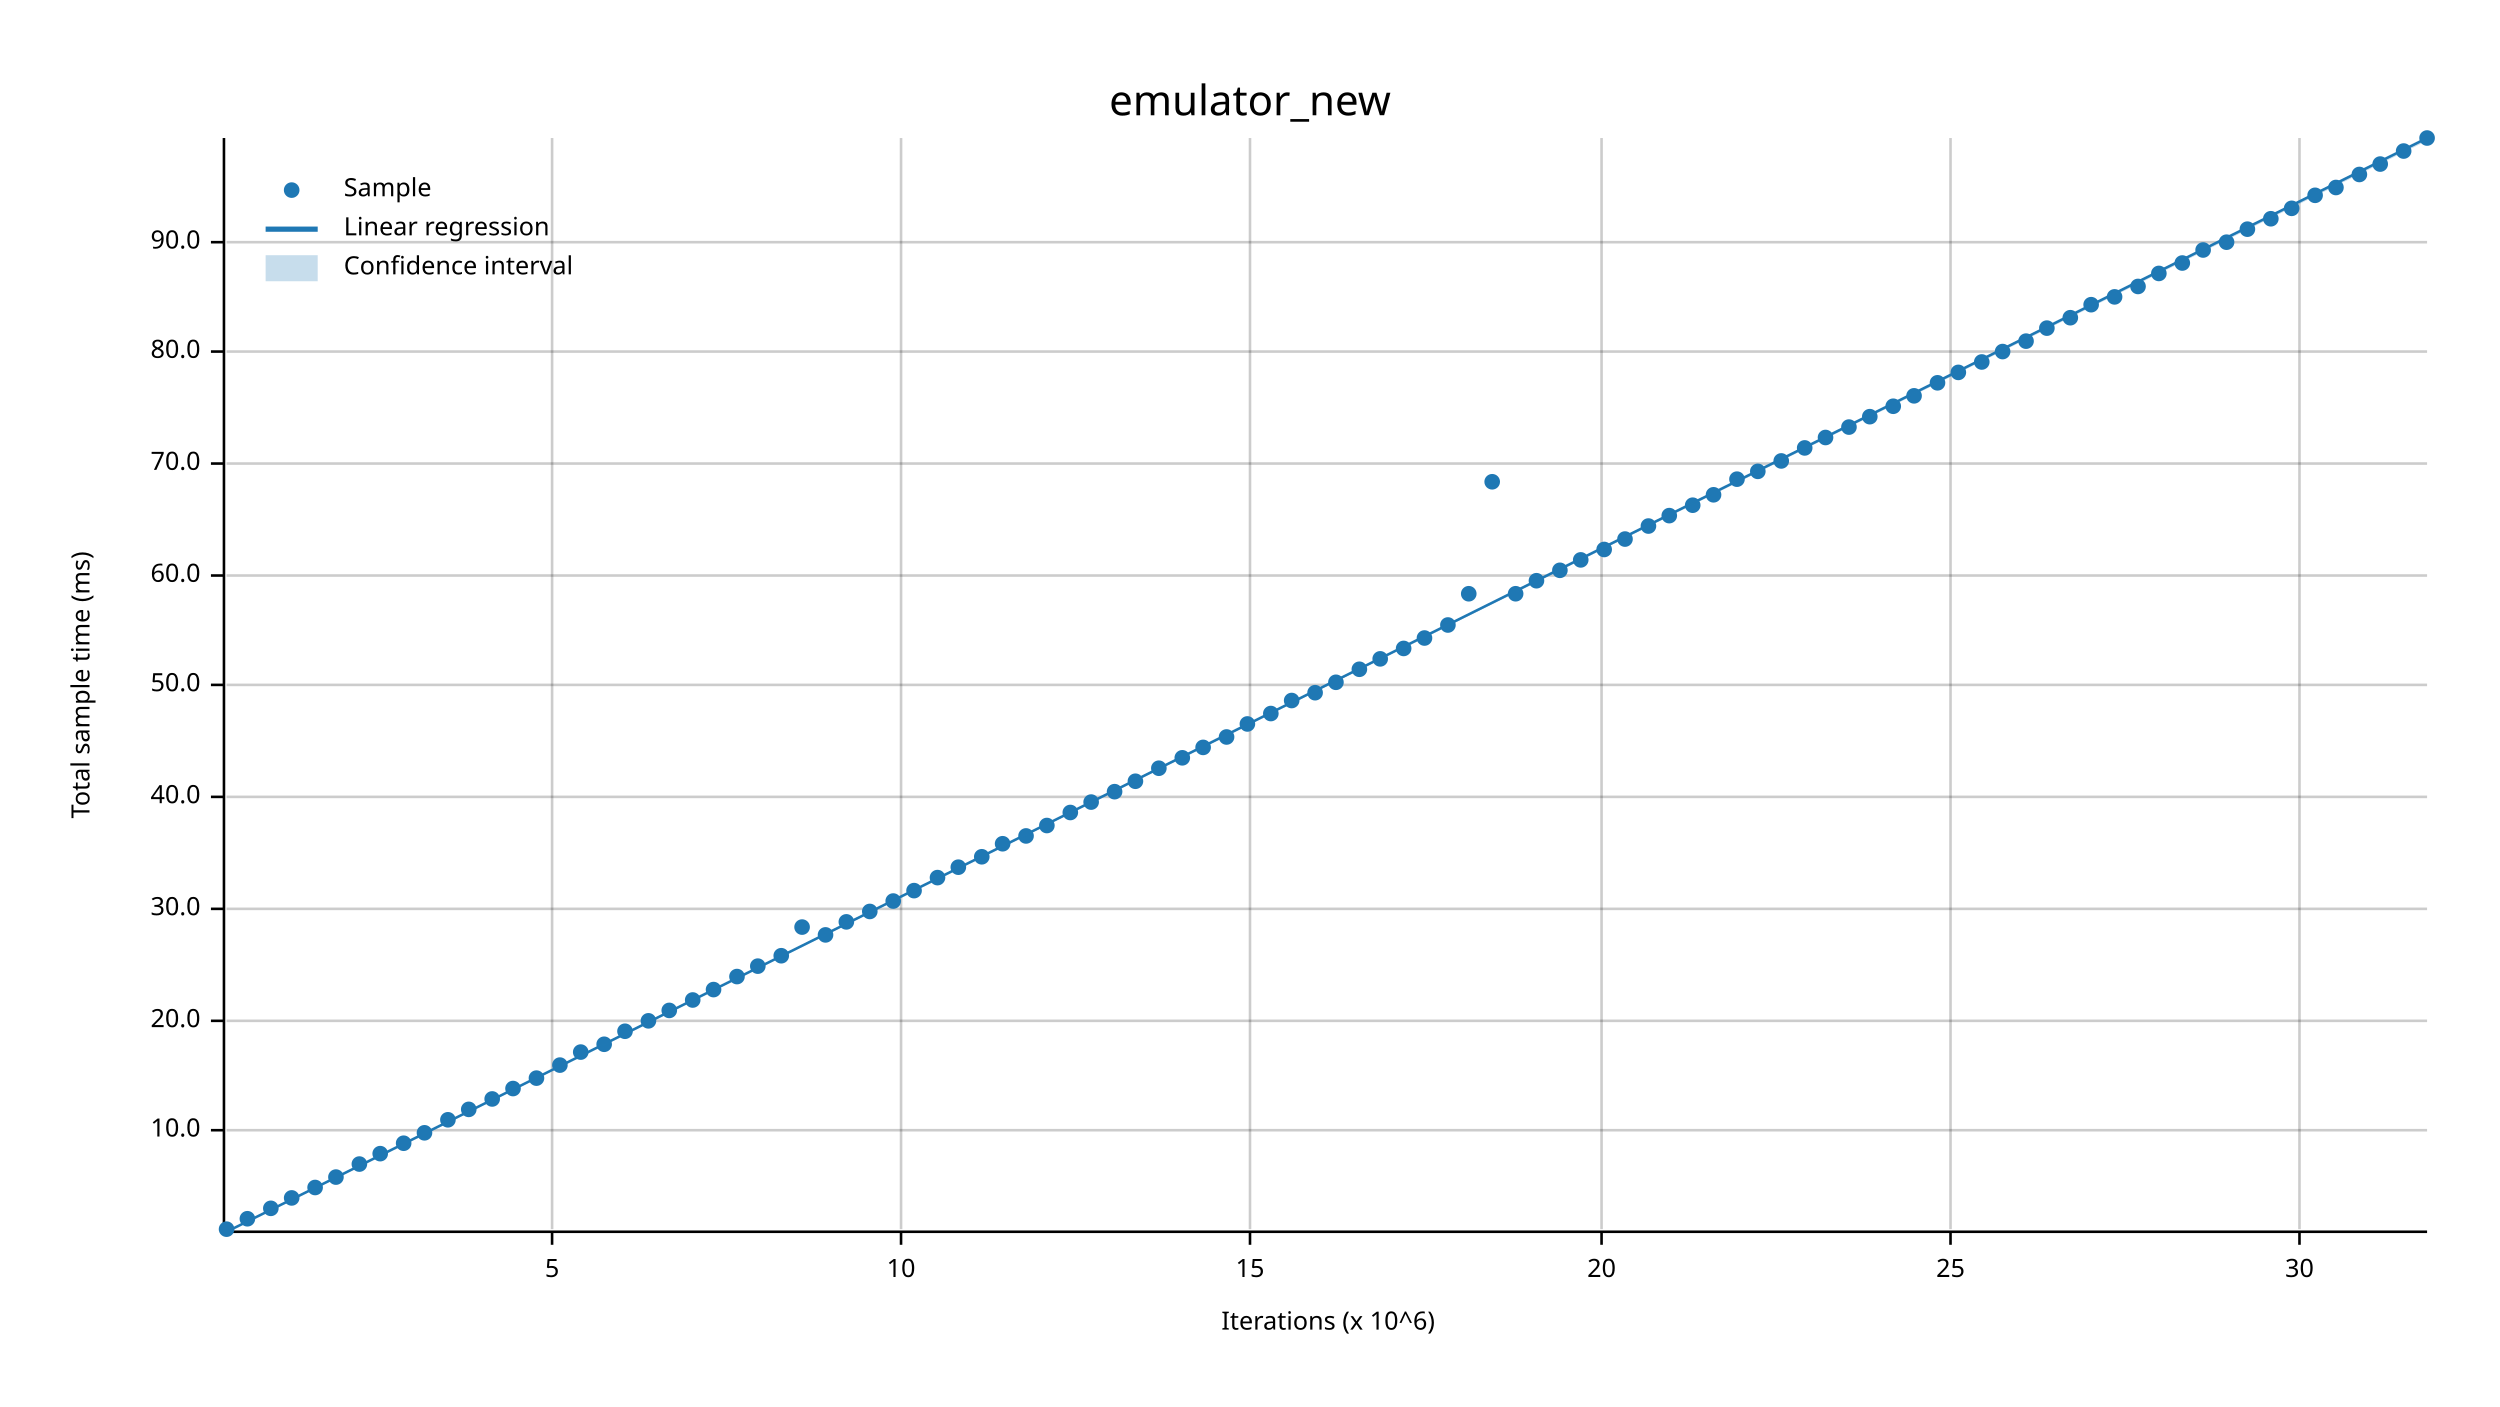
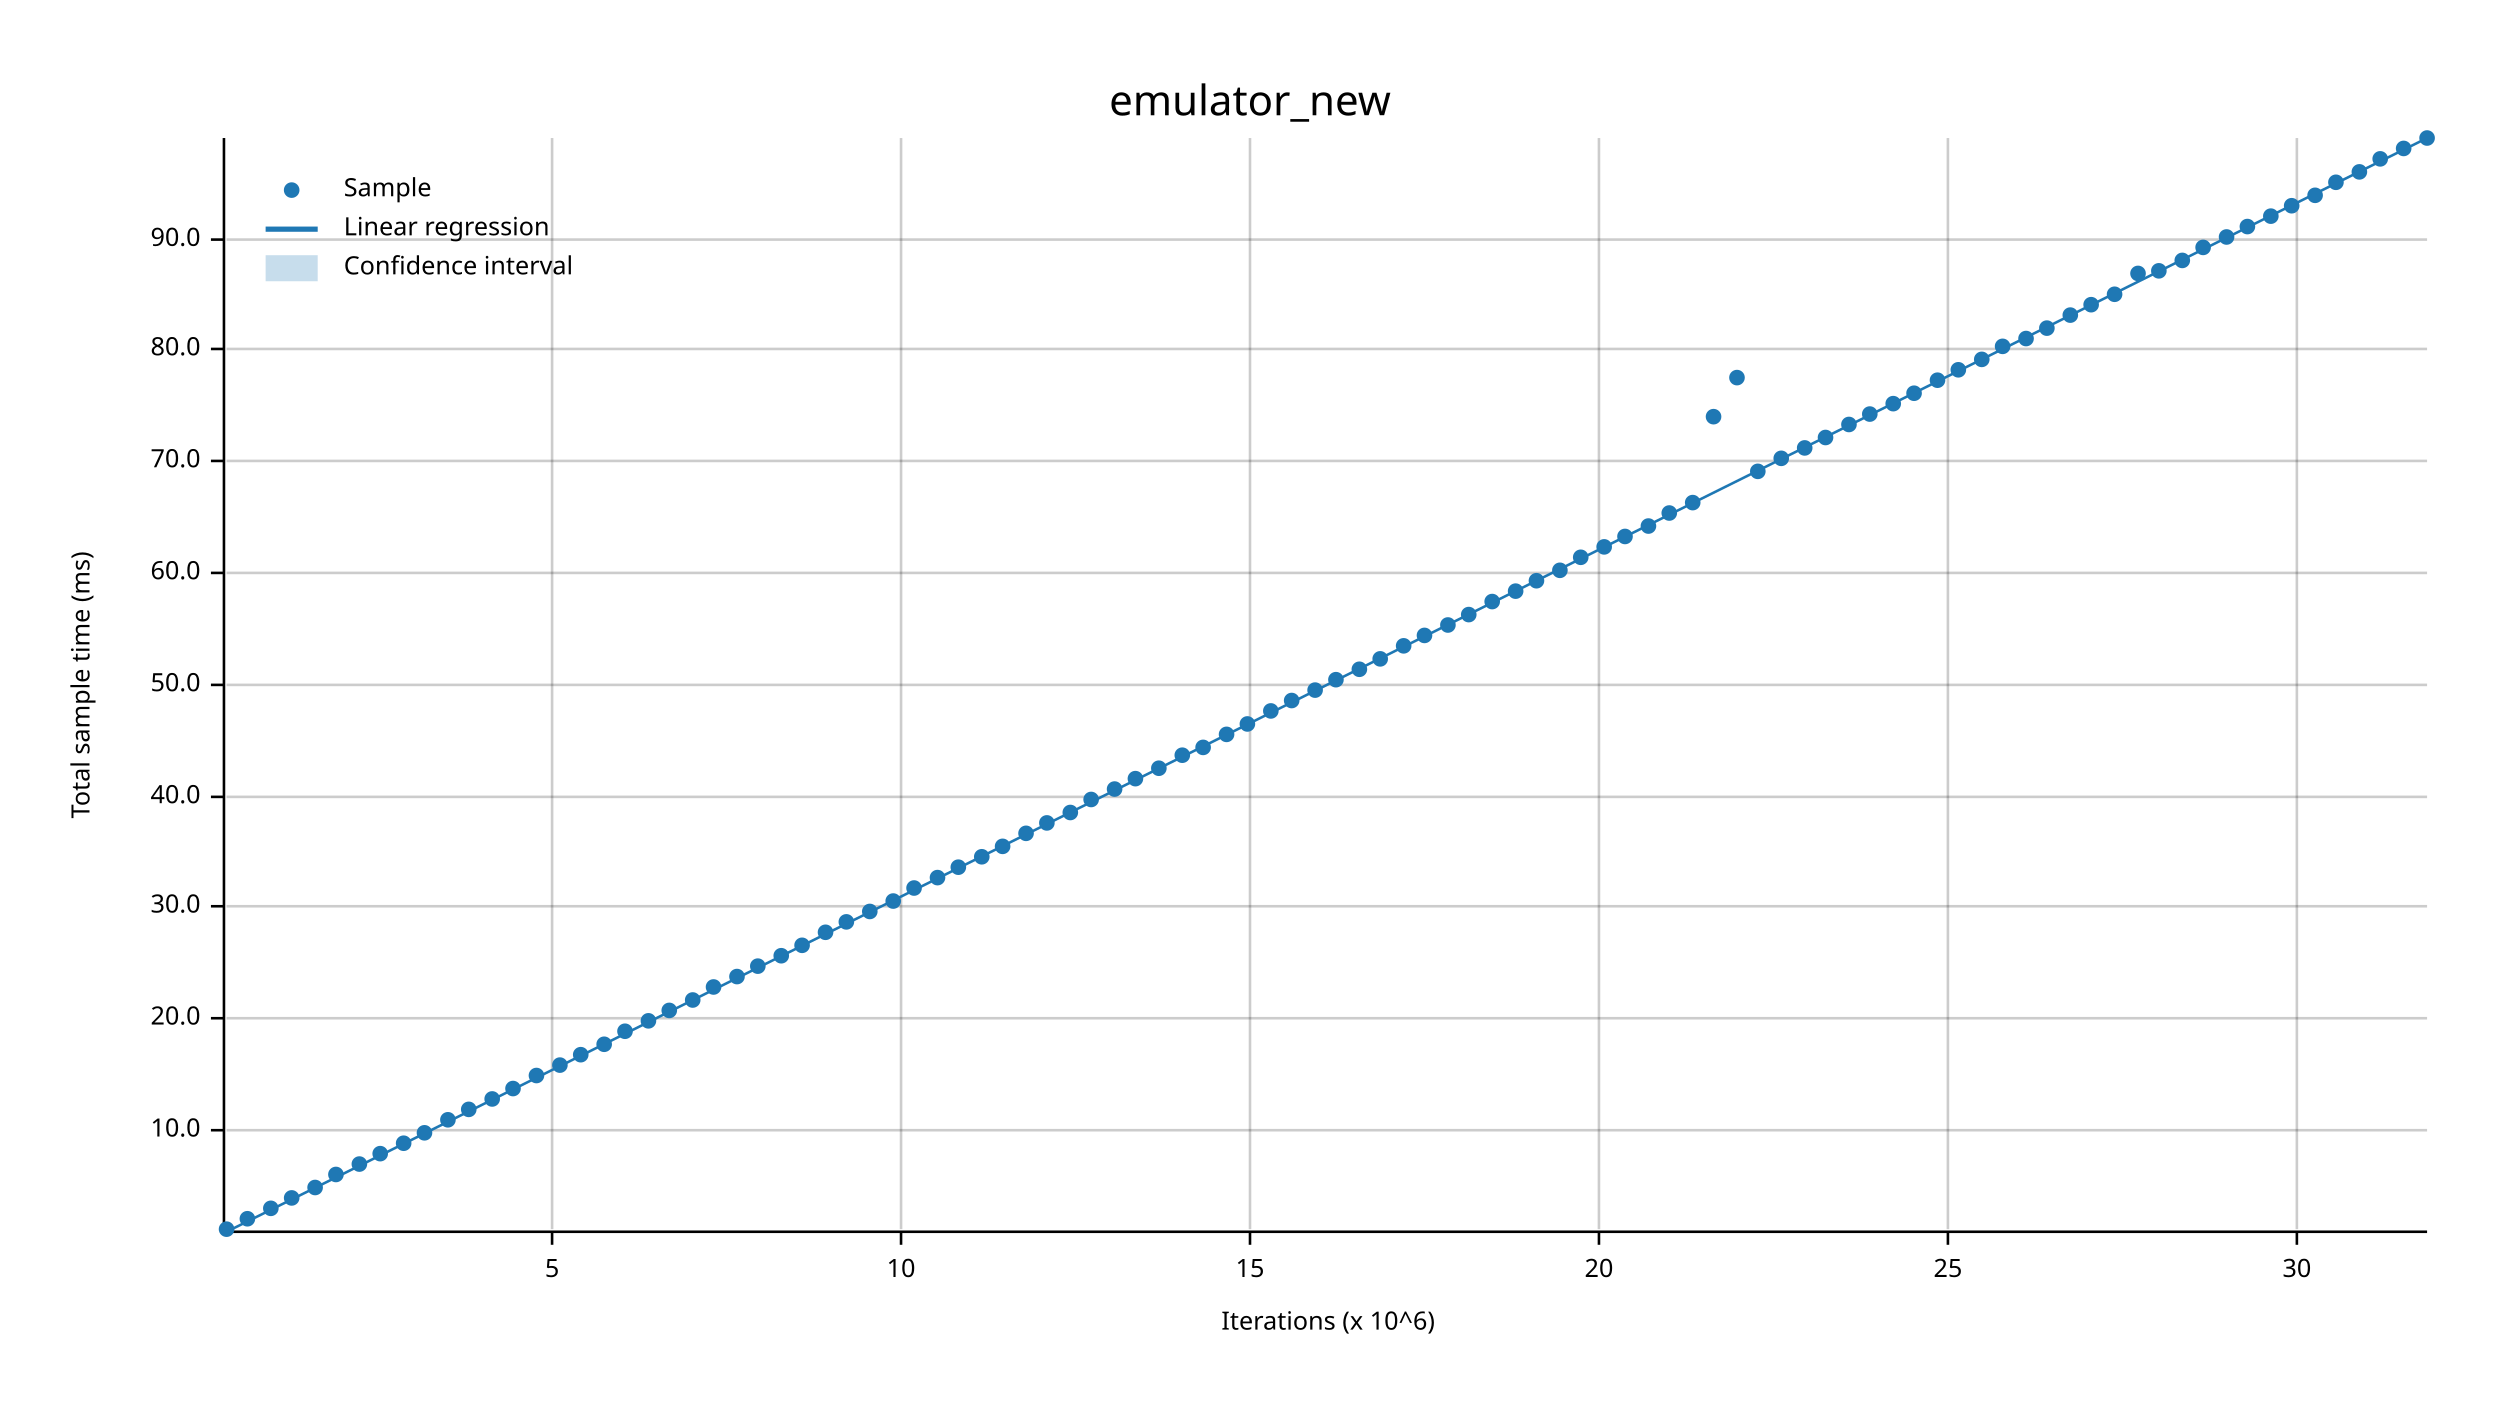
<svg xmlns="http://www.w3.org/2000/svg" width="960" height="540" viewBox="0 0 960 540">
  <text x="480" y="32" dy="0.76em" text-anchor="middle" font-family="sans-serif" font-size="16.129" opacity="1" fill="#000000">
emulator_new
</text>
  <text x="27" y="263" dy="0.76em" text-anchor="middle" font-family="sans-serif" font-size="9.677" opacity="1" fill="#000000" transform="rotate(270, 27, 263)">
Total sample time (ms)
</text>
  <text x="510" y="513" dy="-0.5ex" text-anchor="middle" font-family="sans-serif" font-size="9.677" opacity="1" fill="#000000">
Iterations (x 10^6)
</text>
  <line opacity="0.2" stroke="#000000" stroke-width="1" x1="212" y1="472" x2="212" y2="53" />
  <line opacity="0.2" stroke="#000000" stroke-width="1" x1="346" y1="472" x2="346" y2="53" />
  <line opacity="0.2" stroke="#000000" stroke-width="1" x1="480" y1="472" x2="480" y2="53" />
-   <line opacity="0.2" stroke="#000000" stroke-width="1" x1="615" y1="472" x2="615" y2="53" />
-   <line opacity="0.2" stroke="#000000" stroke-width="1" x1="749" y1="472" x2="749" y2="53" />
-   <line opacity="0.2" stroke="#000000" stroke-width="1" x1="883" y1="472" x2="883" y2="53" />
+   <line opacity="0.2" stroke="#000000" stroke-width="1" x1="614" y1="472" x2="614" y2="53" />
+   <line opacity="0.2" stroke="#000000" stroke-width="1" x1="748" y1="472" x2="748" y2="53" />
+   <line opacity="0.2" stroke="#000000" stroke-width="1" x1="882" y1="472" x2="882" y2="53" />
  <line opacity="0.2" stroke="#000000" stroke-width="1" x1="87" y1="434" x2="932" y2="434" />
-   <line opacity="0.2" stroke="#000000" stroke-width="1" x1="87" y1="392" x2="932" y2="392" />
-   <line opacity="0.2" stroke="#000000" stroke-width="1" x1="87" y1="349" x2="932" y2="349" />
+   <line opacity="0.2" stroke="#000000" stroke-width="1" x1="87" y1="391" x2="932" y2="391" />
+   <line opacity="0.2" stroke="#000000" stroke-width="1" x1="87" y1="348" x2="932" y2="348" />
  <line opacity="0.2" stroke="#000000" stroke-width="1" x1="87" y1="306" x2="932" y2="306" />
  <line opacity="0.2" stroke="#000000" stroke-width="1" x1="87" y1="263" x2="932" y2="263" />
-   <line opacity="0.2" stroke="#000000" stroke-width="1" x1="87" y1="221" x2="932" y2="221" />
-   <line opacity="0.2" stroke="#000000" stroke-width="1" x1="87" y1="178" x2="932" y2="178" />
-   <line opacity="0.2" stroke="#000000" stroke-width="1" x1="87" y1="135" x2="932" y2="135" />
-   <line opacity="0.2" stroke="#000000" stroke-width="1" x1="87" y1="93" x2="932" y2="93" />
+   <line opacity="0.2" stroke="#000000" stroke-width="1" x1="87" y1="220" x2="932" y2="220" />
+   <line opacity="0.2" stroke="#000000" stroke-width="1" x1="87" y1="177" x2="932" y2="177" />
+   <line opacity="0.2" stroke="#000000" stroke-width="1" x1="87" y1="134" x2="932" y2="134" />
+   <line opacity="0.2" stroke="#000000" stroke-width="1" x1="87" y1="92" x2="932" y2="92" />
  <polyline fill="none" opacity="1" stroke="#000000" stroke-width="1" points="86,53 86,472 " />
  <text x="77" y="434" dy="0.5ex" text-anchor="end" font-family="sans-serif" font-size="9.677" opacity="1" fill="#000000">
10.0
</text>
  <polyline fill="none" opacity="1" stroke="#000000" stroke-width="1" points="81,434 86,434 " />
-   <text x="77" y="392" dy="0.5ex" text-anchor="end" font-family="sans-serif" font-size="9.677" opacity="1" fill="#000000">
+   <text x="77" y="391" dy="0.5ex" text-anchor="end" font-family="sans-serif" font-size="9.677" opacity="1" fill="#000000">
20.0
</text>
-   <polyline fill="none" opacity="1" stroke="#000000" stroke-width="1" points="81,392 86,392 " />
-   <text x="77" y="349" dy="0.5ex" text-anchor="end" font-family="sans-serif" font-size="9.677" opacity="1" fill="#000000">
+   <polyline fill="none" opacity="1" stroke="#000000" stroke-width="1" points="81,391 86,391 " />
+   <text x="77" y="348" dy="0.5ex" text-anchor="end" font-family="sans-serif" font-size="9.677" opacity="1" fill="#000000">
30.0
</text>
-   <polyline fill="none" opacity="1" stroke="#000000" stroke-width="1" points="81,349 86,349 " />
+   <polyline fill="none" opacity="1" stroke="#000000" stroke-width="1" points="81,348 86,348 " />
  <text x="77" y="306" dy="0.5ex" text-anchor="end" font-family="sans-serif" font-size="9.677" opacity="1" fill="#000000">
40.0
</text>
  <polyline fill="none" opacity="1" stroke="#000000" stroke-width="1" points="81,306 86,306 " />
  <text x="77" y="263" dy="0.5ex" text-anchor="end" font-family="sans-serif" font-size="9.677" opacity="1" fill="#000000">
50.0
</text>
  <polyline fill="none" opacity="1" stroke="#000000" stroke-width="1" points="81,263 86,263 " />
-   <text x="77" y="221" dy="0.5ex" text-anchor="end" font-family="sans-serif" font-size="9.677" opacity="1" fill="#000000">
+   <text x="77" y="220" dy="0.5ex" text-anchor="end" font-family="sans-serif" font-size="9.677" opacity="1" fill="#000000">
60.0
</text>
-   <polyline fill="none" opacity="1" stroke="#000000" stroke-width="1" points="81,221 86,221 " />
-   <text x="77" y="178" dy="0.5ex" text-anchor="end" font-family="sans-serif" font-size="9.677" opacity="1" fill="#000000">
+   <polyline fill="none" opacity="1" stroke="#000000" stroke-width="1" points="81,220 86,220 " />
+   <text x="77" y="177" dy="0.5ex" text-anchor="end" font-family="sans-serif" font-size="9.677" opacity="1" fill="#000000">
70.0
</text>
-   <polyline fill="none" opacity="1" stroke="#000000" stroke-width="1" points="81,178 86,178 " />
-   <text x="77" y="135" dy="0.5ex" text-anchor="end" font-family="sans-serif" font-size="9.677" opacity="1" fill="#000000">
+   <polyline fill="none" opacity="1" stroke="#000000" stroke-width="1" points="81,177 86,177 " />
+   <text x="77" y="134" dy="0.5ex" text-anchor="end" font-family="sans-serif" font-size="9.677" opacity="1" fill="#000000">
80.0
</text>
-   <polyline fill="none" opacity="1" stroke="#000000" stroke-width="1" points="81,135 86,135 " />
-   <text x="77" y="93" dy="0.5ex" text-anchor="end" font-family="sans-serif" font-size="9.677" opacity="1" fill="#000000">
+   <polyline fill="none" opacity="1" stroke="#000000" stroke-width="1" points="81,134 86,134 " />
+   <text x="77" y="92" dy="0.5ex" text-anchor="end" font-family="sans-serif" font-size="9.677" opacity="1" fill="#000000">
90.0
</text>
-   <polyline fill="none" opacity="1" stroke="#000000" stroke-width="1" points="81,93 86,93 " />
+   <polyline fill="none" opacity="1" stroke="#000000" stroke-width="1" points="81,92 86,92 " />
  <polyline fill="none" opacity="1" stroke="#000000" stroke-width="1" points="87,473 932,473 " />
  <text x="212" y="483" dy="0.76em" text-anchor="middle" font-family="sans-serif" font-size="9.677" opacity="1" fill="#000000">
5
</text>
  <polyline fill="none" opacity="1" stroke="#000000" stroke-width="1" points="212,473 212,478 " />
  <text x="346" y="483" dy="0.76em" text-anchor="middle" font-family="sans-serif" font-size="9.677" opacity="1" fill="#000000">
10
</text>
  <polyline fill="none" opacity="1" stroke="#000000" stroke-width="1" points="346,473 346,478 " />
  <text x="480" y="483" dy="0.76em" text-anchor="middle" font-family="sans-serif" font-size="9.677" opacity="1" fill="#000000">
15
</text>
  <polyline fill="none" opacity="1" stroke="#000000" stroke-width="1" points="480,473 480,478 " />
-   <text x="615" y="483" dy="0.76em" text-anchor="middle" font-family="sans-serif" font-size="9.677" opacity="1" fill="#000000">
+   <text x="614" y="483" dy="0.76em" text-anchor="middle" font-family="sans-serif" font-size="9.677" opacity="1" fill="#000000">
20
</text>
-   <polyline fill="none" opacity="1" stroke="#000000" stroke-width="1" points="615,473 615,478 " />
-   <text x="749" y="483" dy="0.76em" text-anchor="middle" font-family="sans-serif" font-size="9.677" opacity="1" fill="#000000">
+   <polyline fill="none" opacity="1" stroke="#000000" stroke-width="1" points="614,473 614,478 " />
+   <text x="748" y="483" dy="0.76em" text-anchor="middle" font-family="sans-serif" font-size="9.677" opacity="1" fill="#000000">
25
</text>
-   <polyline fill="none" opacity="1" stroke="#000000" stroke-width="1" points="749,473 749,478 " />
-   <text x="883" y="483" dy="0.76em" text-anchor="middle" font-family="sans-serif" font-size="9.677" opacity="1" fill="#000000">
+   <polyline fill="none" opacity="1" stroke="#000000" stroke-width="1" points="748,473 748,478 " />
+   <text x="882" y="483" dy="0.76em" text-anchor="middle" font-family="sans-serif" font-size="9.677" opacity="1" fill="#000000">
30
</text>
-   <polyline fill="none" opacity="1" stroke="#000000" stroke-width="1" points="883,473 883,478 " />
+   <polyline fill="none" opacity="1" stroke="#000000" stroke-width="1" points="882,473 882,478 " />
  <circle cx="87" cy="472" r="3" opacity="1" fill="#1F78B4" stroke="none" stroke-width="1" />
  <circle cx="95" cy="468" r="3" opacity="1" fill="#1F78B4" stroke="none" stroke-width="1" />
  <circle cx="104" cy="464" r="3" opacity="1" fill="#1F78B4" stroke="none" stroke-width="1" />
  <circle cx="112" cy="460" r="3" opacity="1" fill="#1F78B4" stroke="none" stroke-width="1" />
  <circle cx="121" cy="456" r="3" opacity="1" fill="#1F78B4" stroke="none" stroke-width="1" />
-   <circle cx="129" cy="452" r="3" opacity="1" fill="#1F78B4" stroke="none" stroke-width="1" />
+   <circle cx="129" cy="451" r="3" opacity="1" fill="#1F78B4" stroke="none" stroke-width="1" />
  <circle cx="138" cy="447" r="3" opacity="1" fill="#1F78B4" stroke="none" stroke-width="1" />
  <circle cx="146" cy="443" r="3" opacity="1" fill="#1F78B4" stroke="none" stroke-width="1" />
  <circle cx="155" cy="439" r="3" opacity="1" fill="#1F78B4" stroke="none" stroke-width="1" />
  <circle cx="163" cy="435" r="3" opacity="1" fill="#1F78B4" stroke="none" stroke-width="1" />
  <circle cx="172" cy="430" r="3" opacity="1" fill="#1F78B4" stroke="none" stroke-width="1" />
  <circle cx="180" cy="426" r="3" opacity="1" fill="#1F78B4" stroke="none" stroke-width="1" />
  <circle cx="189" cy="422" r="3" opacity="1" fill="#1F78B4" stroke="none" stroke-width="1" />
  <circle cx="197" cy="418" r="3" opacity="1" fill="#1F78B4" stroke="none" stroke-width="1" />
-   <circle cx="206" cy="414" r="3" opacity="1" fill="#1F78B4" stroke="none" stroke-width="1" />
+   <circle cx="206" cy="413" r="3" opacity="1" fill="#1F78B4" stroke="none" stroke-width="1" />
  <circle cx="215" cy="409" r="3" opacity="1" fill="#1F78B4" stroke="none" stroke-width="1" />
-   <circle cx="223" cy="404" r="3" opacity="1" fill="#1F78B4" stroke="none" stroke-width="1" />
+   <circle cx="223" cy="405" r="3" opacity="1" fill="#1F78B4" stroke="none" stroke-width="1" />
  <circle cx="232" cy="401" r="3" opacity="1" fill="#1F78B4" stroke="none" stroke-width="1" />
  <circle cx="240" cy="396" r="3" opacity="1" fill="#1F78B4" stroke="none" stroke-width="1" />
  <circle cx="249" cy="392" r="3" opacity="1" fill="#1F78B4" stroke="none" stroke-width="1" />
  <circle cx="257" cy="388" r="3" opacity="1" fill="#1F78B4" stroke="none" stroke-width="1" />
  <circle cx="266" cy="384" r="3" opacity="1" fill="#1F78B4" stroke="none" stroke-width="1" />
-   <circle cx="274" cy="380" r="3" opacity="1" fill="#1F78B4" stroke="none" stroke-width="1" />
+   <circle cx="274" cy="379" r="3" opacity="1" fill="#1F78B4" stroke="none" stroke-width="1" />
  <circle cx="283" cy="375" r="3" opacity="1" fill="#1F78B4" stroke="none" stroke-width="1" />
  <circle cx="291" cy="371" r="3" opacity="1" fill="#1F78B4" stroke="none" stroke-width="1" />
  <circle cx="300" cy="367" r="3" opacity="1" fill="#1F78B4" stroke="none" stroke-width="1" />
-   <circle cx="308" cy="356" r="3" opacity="1" fill="#1F78B4" stroke="none" stroke-width="1" />
-   <circle cx="317" cy="359" r="3" opacity="1" fill="#1F78B4" stroke="none" stroke-width="1" />
+   <circle cx="308" cy="363" r="3" opacity="1" fill="#1F78B4" stroke="none" stroke-width="1" />
+   <circle cx="317" cy="358" r="3" opacity="1" fill="#1F78B4" stroke="none" stroke-width="1" />
  <circle cx="325" cy="354" r="3" opacity="1" fill="#1F78B4" stroke="none" stroke-width="1" />
  <circle cx="334" cy="350" r="3" opacity="1" fill="#1F78B4" stroke="none" stroke-width="1" />
  <circle cx="343" cy="346" r="3" opacity="1" fill="#1F78B4" stroke="none" stroke-width="1" />
-   <circle cx="351" cy="342" r="3" opacity="1" fill="#1F78B4" stroke="none" stroke-width="1" />
+   <circle cx="351" cy="341" r="3" opacity="1" fill="#1F78B4" stroke="none" stroke-width="1" />
  <circle cx="360" cy="337" r="3" opacity="1" fill="#1F78B4" stroke="none" stroke-width="1" />
  <circle cx="368" cy="333" r="3" opacity="1" fill="#1F78B4" stroke="none" stroke-width="1" />
  <circle cx="377" cy="329" r="3" opacity="1" fill="#1F78B4" stroke="none" stroke-width="1" />
-   <circle cx="385" cy="324" r="3" opacity="1" fill="#1F78B4" stroke="none" stroke-width="1" />
-   <circle cx="394" cy="321" r="3" opacity="1" fill="#1F78B4" stroke="none" stroke-width="1" />
-   <circle cx="402" cy="317" r="3" opacity="1" fill="#1F78B4" stroke="none" stroke-width="1" />
+   <circle cx="385" cy="325" r="3" opacity="1" fill="#1F78B4" stroke="none" stroke-width="1" />
+   <circle cx="394" cy="320" r="3" opacity="1" fill="#1F78B4" stroke="none" stroke-width="1" />
+   <circle cx="402" cy="316" r="3" opacity="1" fill="#1F78B4" stroke="none" stroke-width="1" />
  <circle cx="411" cy="312" r="3" opacity="1" fill="#1F78B4" stroke="none" stroke-width="1" />
-   <circle cx="419" cy="308" r="3" opacity="1" fill="#1F78B4" stroke="none" stroke-width="1" />
-   <circle cx="428" cy="304" r="3" opacity="1" fill="#1F78B4" stroke="none" stroke-width="1" />
-   <circle cx="436" cy="300" r="3" opacity="1" fill="#1F78B4" stroke="none" stroke-width="1" />
+   <circle cx="419" cy="307" r="3" opacity="1" fill="#1F78B4" stroke="none" stroke-width="1" />
+   <circle cx="428" cy="303" r="3" opacity="1" fill="#1F78B4" stroke="none" stroke-width="1" />
+   <circle cx="436" cy="299" r="3" opacity="1" fill="#1F78B4" stroke="none" stroke-width="1" />
  <circle cx="445" cy="295" r="3" opacity="1" fill="#1F78B4" stroke="none" stroke-width="1" />
-   <circle cx="454" cy="291" r="3" opacity="1" fill="#1F78B4" stroke="none" stroke-width="1" />
+   <circle cx="454" cy="290" r="3" opacity="1" fill="#1F78B4" stroke="none" stroke-width="1" />
  <circle cx="462" cy="287" r="3" opacity="1" fill="#1F78B4" stroke="none" stroke-width="1" />
-   <circle cx="471" cy="283" r="3" opacity="1" fill="#1F78B4" stroke="none" stroke-width="1" />
+   <circle cx="471" cy="282" r="3" opacity="1" fill="#1F78B4" stroke="none" stroke-width="1" />
  <circle cx="479" cy="278" r="3" opacity="1" fill="#1F78B4" stroke="none" stroke-width="1" />
-   <circle cx="488" cy="274" r="3" opacity="1" fill="#1F78B4" stroke="none" stroke-width="1" />
+   <circle cx="488" cy="273" r="3" opacity="1" fill="#1F78B4" stroke="none" stroke-width="1" />
  <circle cx="496" cy="269" r="3" opacity="1" fill="#1F78B4" stroke="none" stroke-width="1" />
-   <circle cx="505" cy="266" r="3" opacity="1" fill="#1F78B4" stroke="none" stroke-width="1" />
-   <circle cx="513" cy="262" r="3" opacity="1" fill="#1F78B4" stroke="none" stroke-width="1" />
+   <circle cx="505" cy="265" r="3" opacity="1" fill="#1F78B4" stroke="none" stroke-width="1" />
+   <circle cx="513" cy="261" r="3" opacity="1" fill="#1F78B4" stroke="none" stroke-width="1" />
  <circle cx="522" cy="257" r="3" opacity="1" fill="#1F78B4" stroke="none" stroke-width="1" />
  <circle cx="530" cy="253" r="3" opacity="1" fill="#1F78B4" stroke="none" stroke-width="1" />
-   <circle cx="539" cy="249" r="3" opacity="1" fill="#1F78B4" stroke="none" stroke-width="1" />
-   <circle cx="547" cy="245" r="3" opacity="1" fill="#1F78B4" stroke="none" stroke-width="1" />
+   <circle cx="539" cy="248" r="3" opacity="1" fill="#1F78B4" stroke="none" stroke-width="1" />
+   <circle cx="547" cy="244" r="3" opacity="1" fill="#1F78B4" stroke="none" stroke-width="1" />
  <circle cx="556" cy="240" r="3" opacity="1" fill="#1F78B4" stroke="none" stroke-width="1" />
-   <circle cx="564" cy="228" r="3" opacity="1" fill="#1F78B4" stroke="none" stroke-width="1" />
-   <circle cx="573" cy="185" r="3" opacity="1" fill="#1F78B4" stroke="none" stroke-width="1" />
-   <circle cx="582" cy="228" r="3" opacity="1" fill="#1F78B4" stroke="none" stroke-width="1" />
+   <circle cx="564" cy="236" r="3" opacity="1" fill="#1F78B4" stroke="none" stroke-width="1" />
+   <circle cx="573" cy="231" r="3" opacity="1" fill="#1F78B4" stroke="none" stroke-width="1" />
+   <circle cx="582" cy="227" r="3" opacity="1" fill="#1F78B4" stroke="none" stroke-width="1" />
  <circle cx="590" cy="223" r="3" opacity="1" fill="#1F78B4" stroke="none" stroke-width="1" />
  <circle cx="599" cy="219" r="3" opacity="1" fill="#1F78B4" stroke="none" stroke-width="1" />
-   <circle cx="607" cy="215" r="3" opacity="1" fill="#1F78B4" stroke="none" stroke-width="1" />
-   <circle cx="616" cy="211" r="3" opacity="1" fill="#1F78B4" stroke="none" stroke-width="1" />
-   <circle cx="624" cy="207" r="3" opacity="1" fill="#1F78B4" stroke="none" stroke-width="1" />
+   <circle cx="607" cy="214" r="3" opacity="1" fill="#1F78B4" stroke="none" stroke-width="1" />
+   <circle cx="616" cy="210" r="3" opacity="1" fill="#1F78B4" stroke="none" stroke-width="1" />
+   <circle cx="624" cy="206" r="3" opacity="1" fill="#1F78B4" stroke="none" stroke-width="1" />
  <circle cx="633" cy="202" r="3" opacity="1" fill="#1F78B4" stroke="none" stroke-width="1" />
-   <circle cx="641" cy="198" r="3" opacity="1" fill="#1F78B4" stroke="none" stroke-width="1" />
-   <circle cx="650" cy="194" r="3" opacity="1" fill="#1F78B4" stroke="none" stroke-width="1" />
-   <circle cx="658" cy="190" r="3" opacity="1" fill="#1F78B4" stroke="none" stroke-width="1" />
-   <circle cx="667" cy="184" r="3" opacity="1" fill="#1F78B4" stroke="none" stroke-width="1" />
+   <circle cx="641" cy="197" r="3" opacity="1" fill="#1F78B4" stroke="none" stroke-width="1" />
+   <circle cx="650" cy="193" r="3" opacity="1" fill="#1F78B4" stroke="none" stroke-width="1" />
+   <circle cx="658" cy="160" r="3" opacity="1" fill="#1F78B4" stroke="none" stroke-width="1" />
+   <circle cx="667" cy="145" r="3" opacity="1" fill="#1F78B4" stroke="none" stroke-width="1" />
  <circle cx="675" cy="181" r="3" opacity="1" fill="#1F78B4" stroke="none" stroke-width="1" />
-   <circle cx="684" cy="177" r="3" opacity="1" fill="#1F78B4" stroke="none" stroke-width="1" />
+   <circle cx="684" cy="176" r="3" opacity="1" fill="#1F78B4" stroke="none" stroke-width="1" />
  <circle cx="693" cy="172" r="3" opacity="1" fill="#1F78B4" stroke="none" stroke-width="1" />
  <circle cx="701" cy="168" r="3" opacity="1" fill="#1F78B4" stroke="none" stroke-width="1" />
-   <circle cx="710" cy="164" r="3" opacity="1" fill="#1F78B4" stroke="none" stroke-width="1" />
-   <circle cx="718" cy="160" r="3" opacity="1" fill="#1F78B4" stroke="none" stroke-width="1" />
-   <circle cx="727" cy="156" r="3" opacity="1" fill="#1F78B4" stroke="none" stroke-width="1" />
-   <circle cx="735" cy="152" r="3" opacity="1" fill="#1F78B4" stroke="none" stroke-width="1" />
-   <circle cx="744" cy="147" r="3" opacity="1" fill="#1F78B4" stroke="none" stroke-width="1" />
-   <circle cx="752" cy="143" r="3" opacity="1" fill="#1F78B4" stroke="none" stroke-width="1" />
-   <circle cx="761" cy="139" r="3" opacity="1" fill="#1F78B4" stroke="none" stroke-width="1" />
-   <circle cx="769" cy="135" r="3" opacity="1" fill="#1F78B4" stroke="none" stroke-width="1" />
-   <circle cx="778" cy="131" r="3" opacity="1" fill="#1F78B4" stroke="none" stroke-width="1" />
+   <circle cx="710" cy="163" r="3" opacity="1" fill="#1F78B4" stroke="none" stroke-width="1" />
+   <circle cx="718" cy="159" r="3" opacity="1" fill="#1F78B4" stroke="none" stroke-width="1" />
+   <circle cx="727" cy="155" r="3" opacity="1" fill="#1F78B4" stroke="none" stroke-width="1" />
+   <circle cx="735" cy="151" r="3" opacity="1" fill="#1F78B4" stroke="none" stroke-width="1" />
+   <circle cx="744" cy="146" r="3" opacity="1" fill="#1F78B4" stroke="none" stroke-width="1" />
+   <circle cx="752" cy="142" r="3" opacity="1" fill="#1F78B4" stroke="none" stroke-width="1" />
+   <circle cx="761" cy="138" r="3" opacity="1" fill="#1F78B4" stroke="none" stroke-width="1" />
+   <circle cx="769" cy="133" r="3" opacity="1" fill="#1F78B4" stroke="none" stroke-width="1" />
+   <circle cx="778" cy="130" r="3" opacity="1" fill="#1F78B4" stroke="none" stroke-width="1" />
  <circle cx="786" cy="126" r="3" opacity="1" fill="#1F78B4" stroke="none" stroke-width="1" />
-   <circle cx="795" cy="122" r="3" opacity="1" fill="#1F78B4" stroke="none" stroke-width="1" />
+   <circle cx="795" cy="121" r="3" opacity="1" fill="#1F78B4" stroke="none" stroke-width="1" />
  <circle cx="803" cy="117" r="3" opacity="1" fill="#1F78B4" stroke="none" stroke-width="1" />
-   <circle cx="812" cy="114" r="3" opacity="1" fill="#1F78B4" stroke="none" stroke-width="1" />
-   <circle cx="821" cy="110" r="3" opacity="1" fill="#1F78B4" stroke="none" stroke-width="1" />
-   <circle cx="829" cy="105" r="3" opacity="1" fill="#1F78B4" stroke="none" stroke-width="1" />
-   <circle cx="838" cy="101" r="3" opacity="1" fill="#1F78B4" stroke="none" stroke-width="1" />
-   <circle cx="846" cy="96" r="3" opacity="1" fill="#1F78B4" stroke="none" stroke-width="1" />
-   <circle cx="855" cy="93" r="3" opacity="1" fill="#1F78B4" stroke="none" stroke-width="1" />
-   <circle cx="863" cy="88" r="3" opacity="1" fill="#1F78B4" stroke="none" stroke-width="1" />
-   <circle cx="872" cy="84" r="3" opacity="1" fill="#1F78B4" stroke="none" stroke-width="1" />
-   <circle cx="880" cy="80" r="3" opacity="1" fill="#1F78B4" stroke="none" stroke-width="1" />
+   <circle cx="812" cy="113" r="3" opacity="1" fill="#1F78B4" stroke="none" stroke-width="1" />
+   <circle cx="821" cy="105" r="3" opacity="1" fill="#1F78B4" stroke="none" stroke-width="1" />
+   <circle cx="829" cy="104" r="3" opacity="1" fill="#1F78B4" stroke="none" stroke-width="1" />
+   <circle cx="838" cy="100" r="3" opacity="1" fill="#1F78B4" stroke="none" stroke-width="1" />
+   <circle cx="846" cy="95" r="3" opacity="1" fill="#1F78B4" stroke="none" stroke-width="1" />
+   <circle cx="855" cy="91" r="3" opacity="1" fill="#1F78B4" stroke="none" stroke-width="1" />
+   <circle cx="863" cy="87" r="3" opacity="1" fill="#1F78B4" stroke="none" stroke-width="1" />
+   <circle cx="872" cy="83" r="3" opacity="1" fill="#1F78B4" stroke="none" stroke-width="1" />
+   <circle cx="880" cy="79" r="3" opacity="1" fill="#1F78B4" stroke="none" stroke-width="1" />
  <circle cx="889" cy="75" r="3" opacity="1" fill="#1F78B4" stroke="none" stroke-width="1" />
-   <circle cx="897" cy="72" r="3" opacity="1" fill="#1F78B4" stroke="none" stroke-width="1" />
-   <circle cx="906" cy="67" r="3" opacity="1" fill="#1F78B4" stroke="none" stroke-width="1" />
-   <circle cx="914" cy="63" r="3" opacity="1" fill="#1F78B4" stroke="none" stroke-width="1" />
-   <circle cx="923" cy="58" r="3" opacity="1" fill="#1F78B4" stroke="none" stroke-width="1" />
+   <circle cx="897" cy="70" r="3" opacity="1" fill="#1F78B4" stroke="none" stroke-width="1" />
+   <circle cx="906" cy="66" r="3" opacity="1" fill="#1F78B4" stroke="none" stroke-width="1" />
+   <circle cx="914" cy="61" r="3" opacity="1" fill="#1F78B4" stroke="none" stroke-width="1" />
+   <circle cx="923" cy="57" r="3" opacity="1" fill="#1F78B4" stroke="none" stroke-width="1" />
  <circle cx="932" cy="53" r="3" opacity="1" fill="#1F78B4" stroke="none" stroke-width="1" />
  <polyline fill="none" opacity="1" stroke="#1F78B4" stroke-width="1" points="87,473 932,53 " />
-   <polygon opacity="0.25" fill="#1F78B4" points="87,473 932,54 932,53 " />
+   <polygon opacity="0.25" fill="#1F78B4" points="87,473 932,53 932,53 " />
  <text x="132" y="68" dy="0.76em" text-anchor="start" font-family="sans-serif" font-size="9.677" opacity="1" fill="#000000">
Sample
</text>
  <text x="132" y="83" dy="0.76em" text-anchor="start" font-family="sans-serif" font-size="9.677" opacity="1" fill="#000000">
Linear regression
</text>
  <text x="132" y="98" dy="0.76em" text-anchor="start" font-family="sans-serif" font-size="9.677" opacity="1" fill="#000000">
Confidence interval
</text>
  <circle cx="112" cy="73" r="3" opacity="1" fill="#1F78B4" stroke="none" stroke-width="1" />
  <polyline fill="none" opacity="1" stroke="#1F78B4" stroke-width="2" points="102,88 122,88 " />
  <rect x="102" y="98" width="20" height="10" opacity="0.25" fill="#1F78B4" stroke="none" />
</svg>
